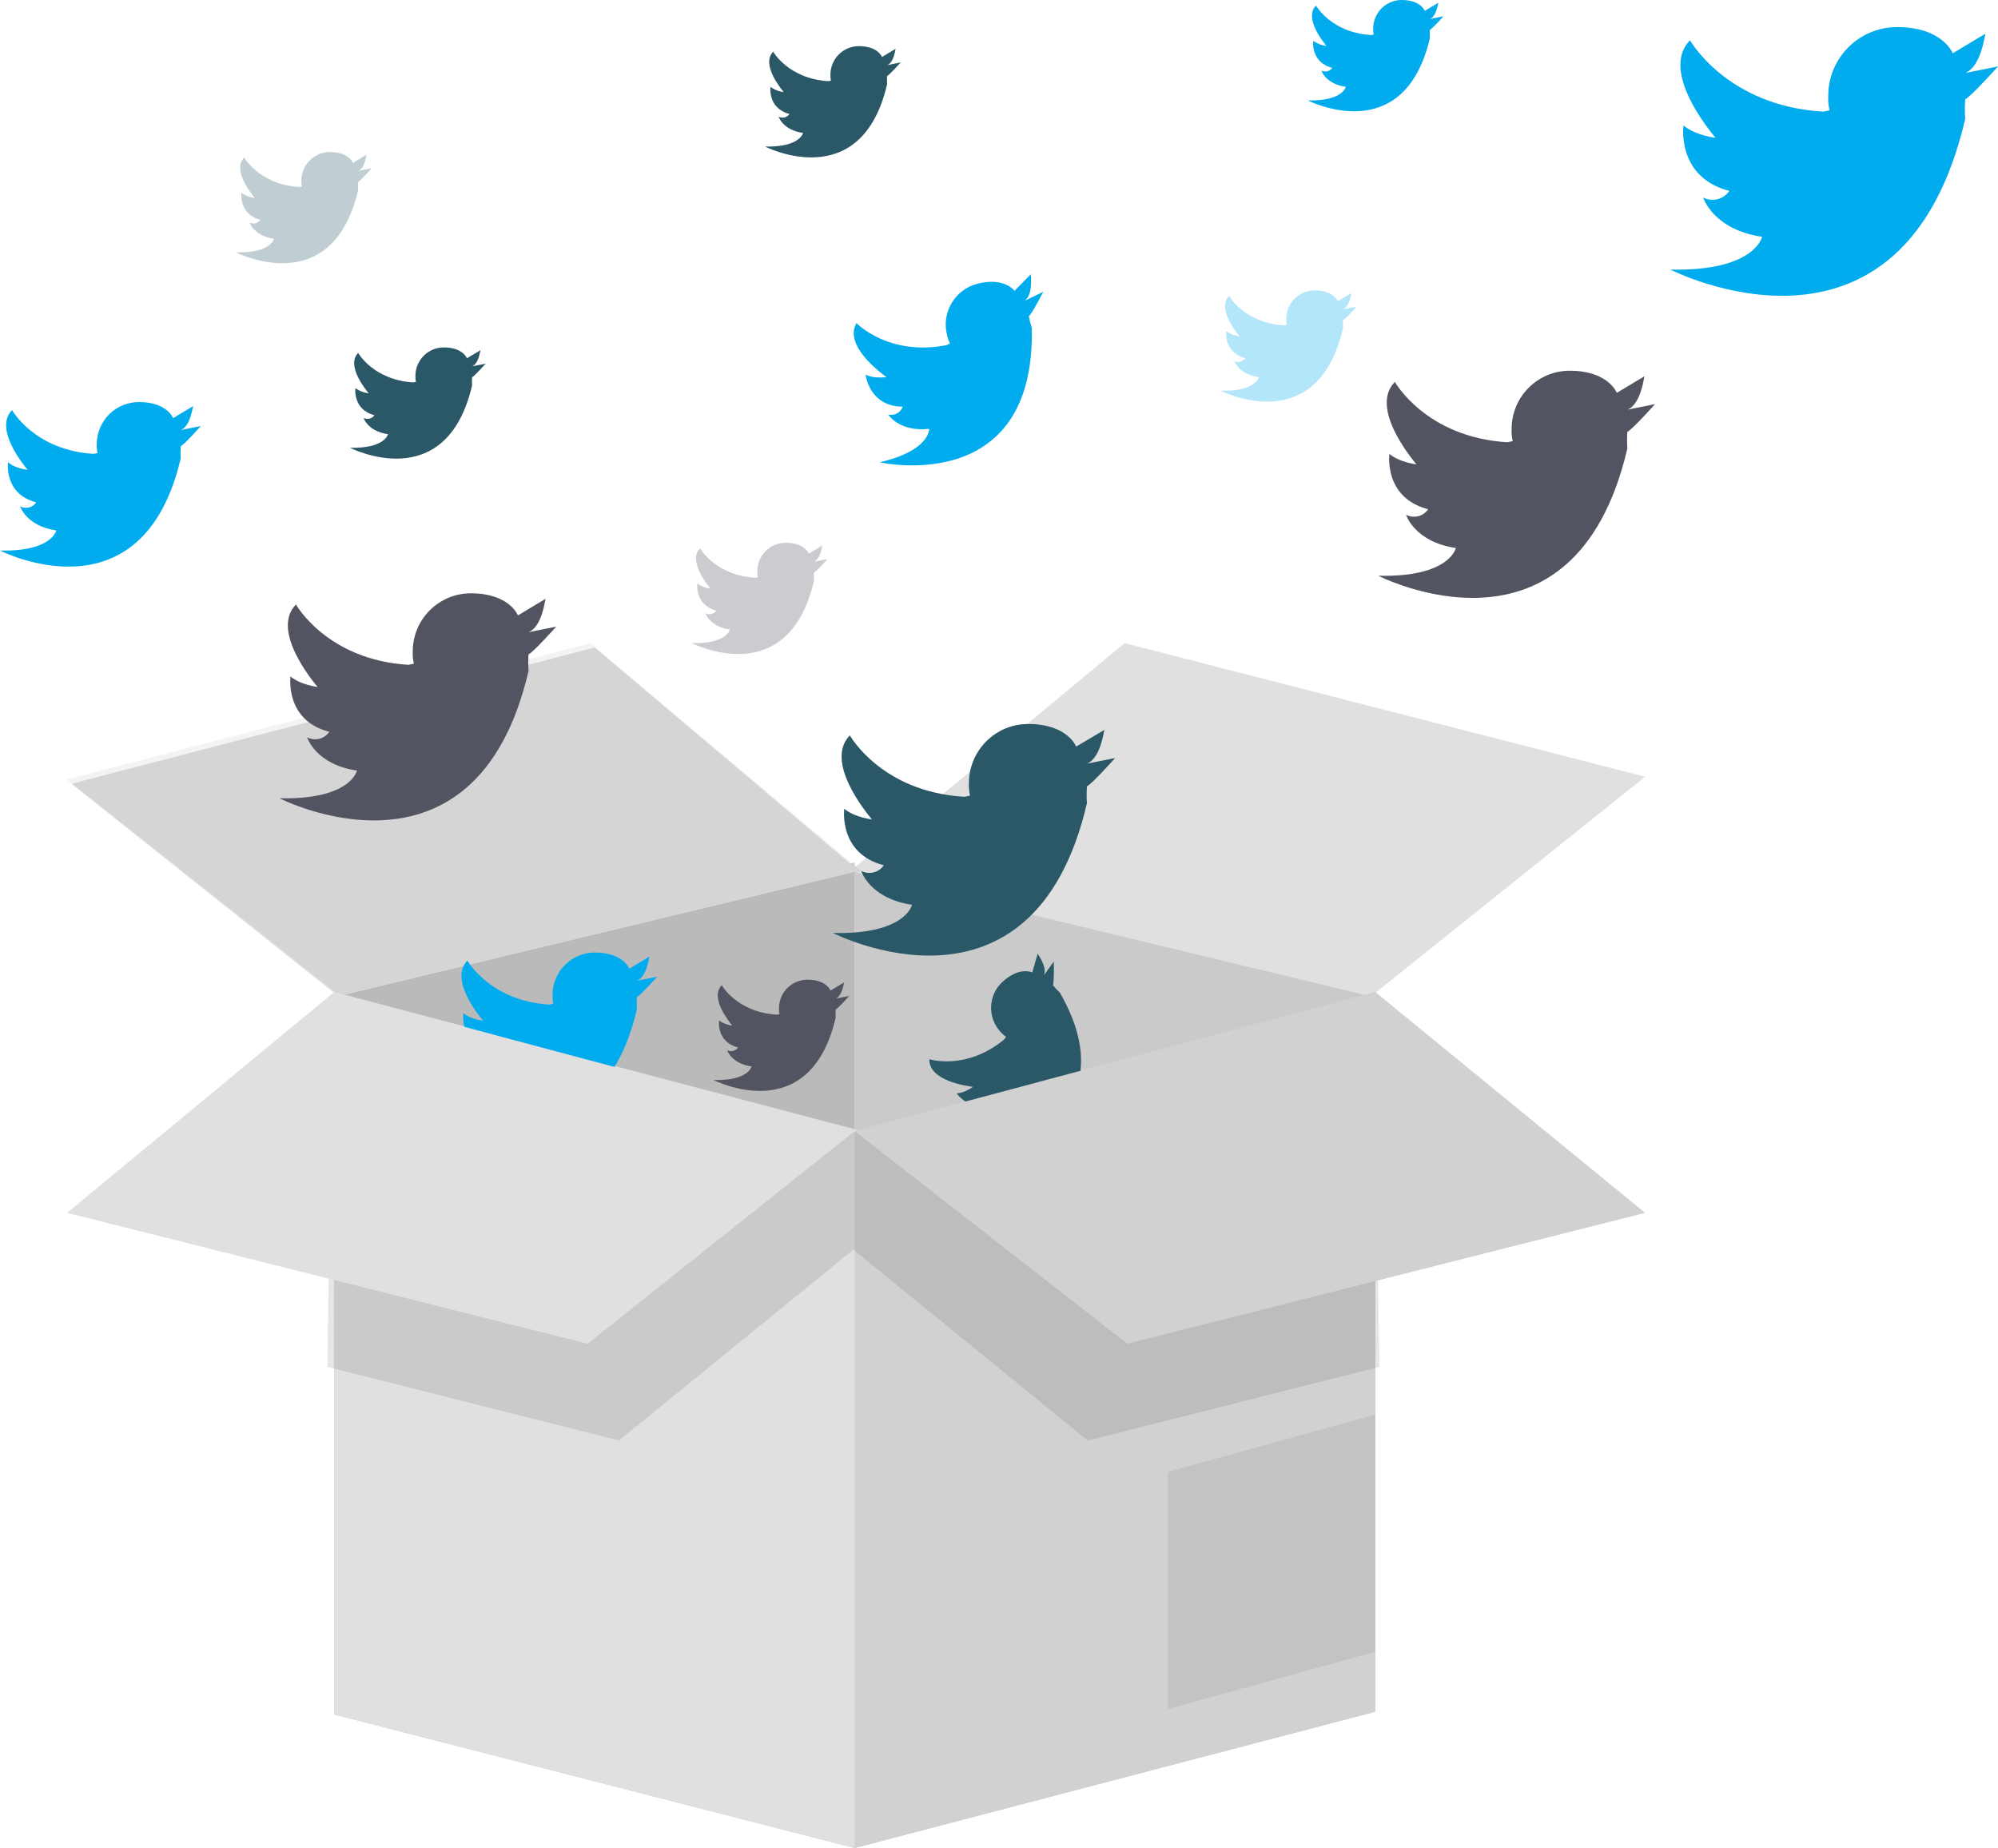
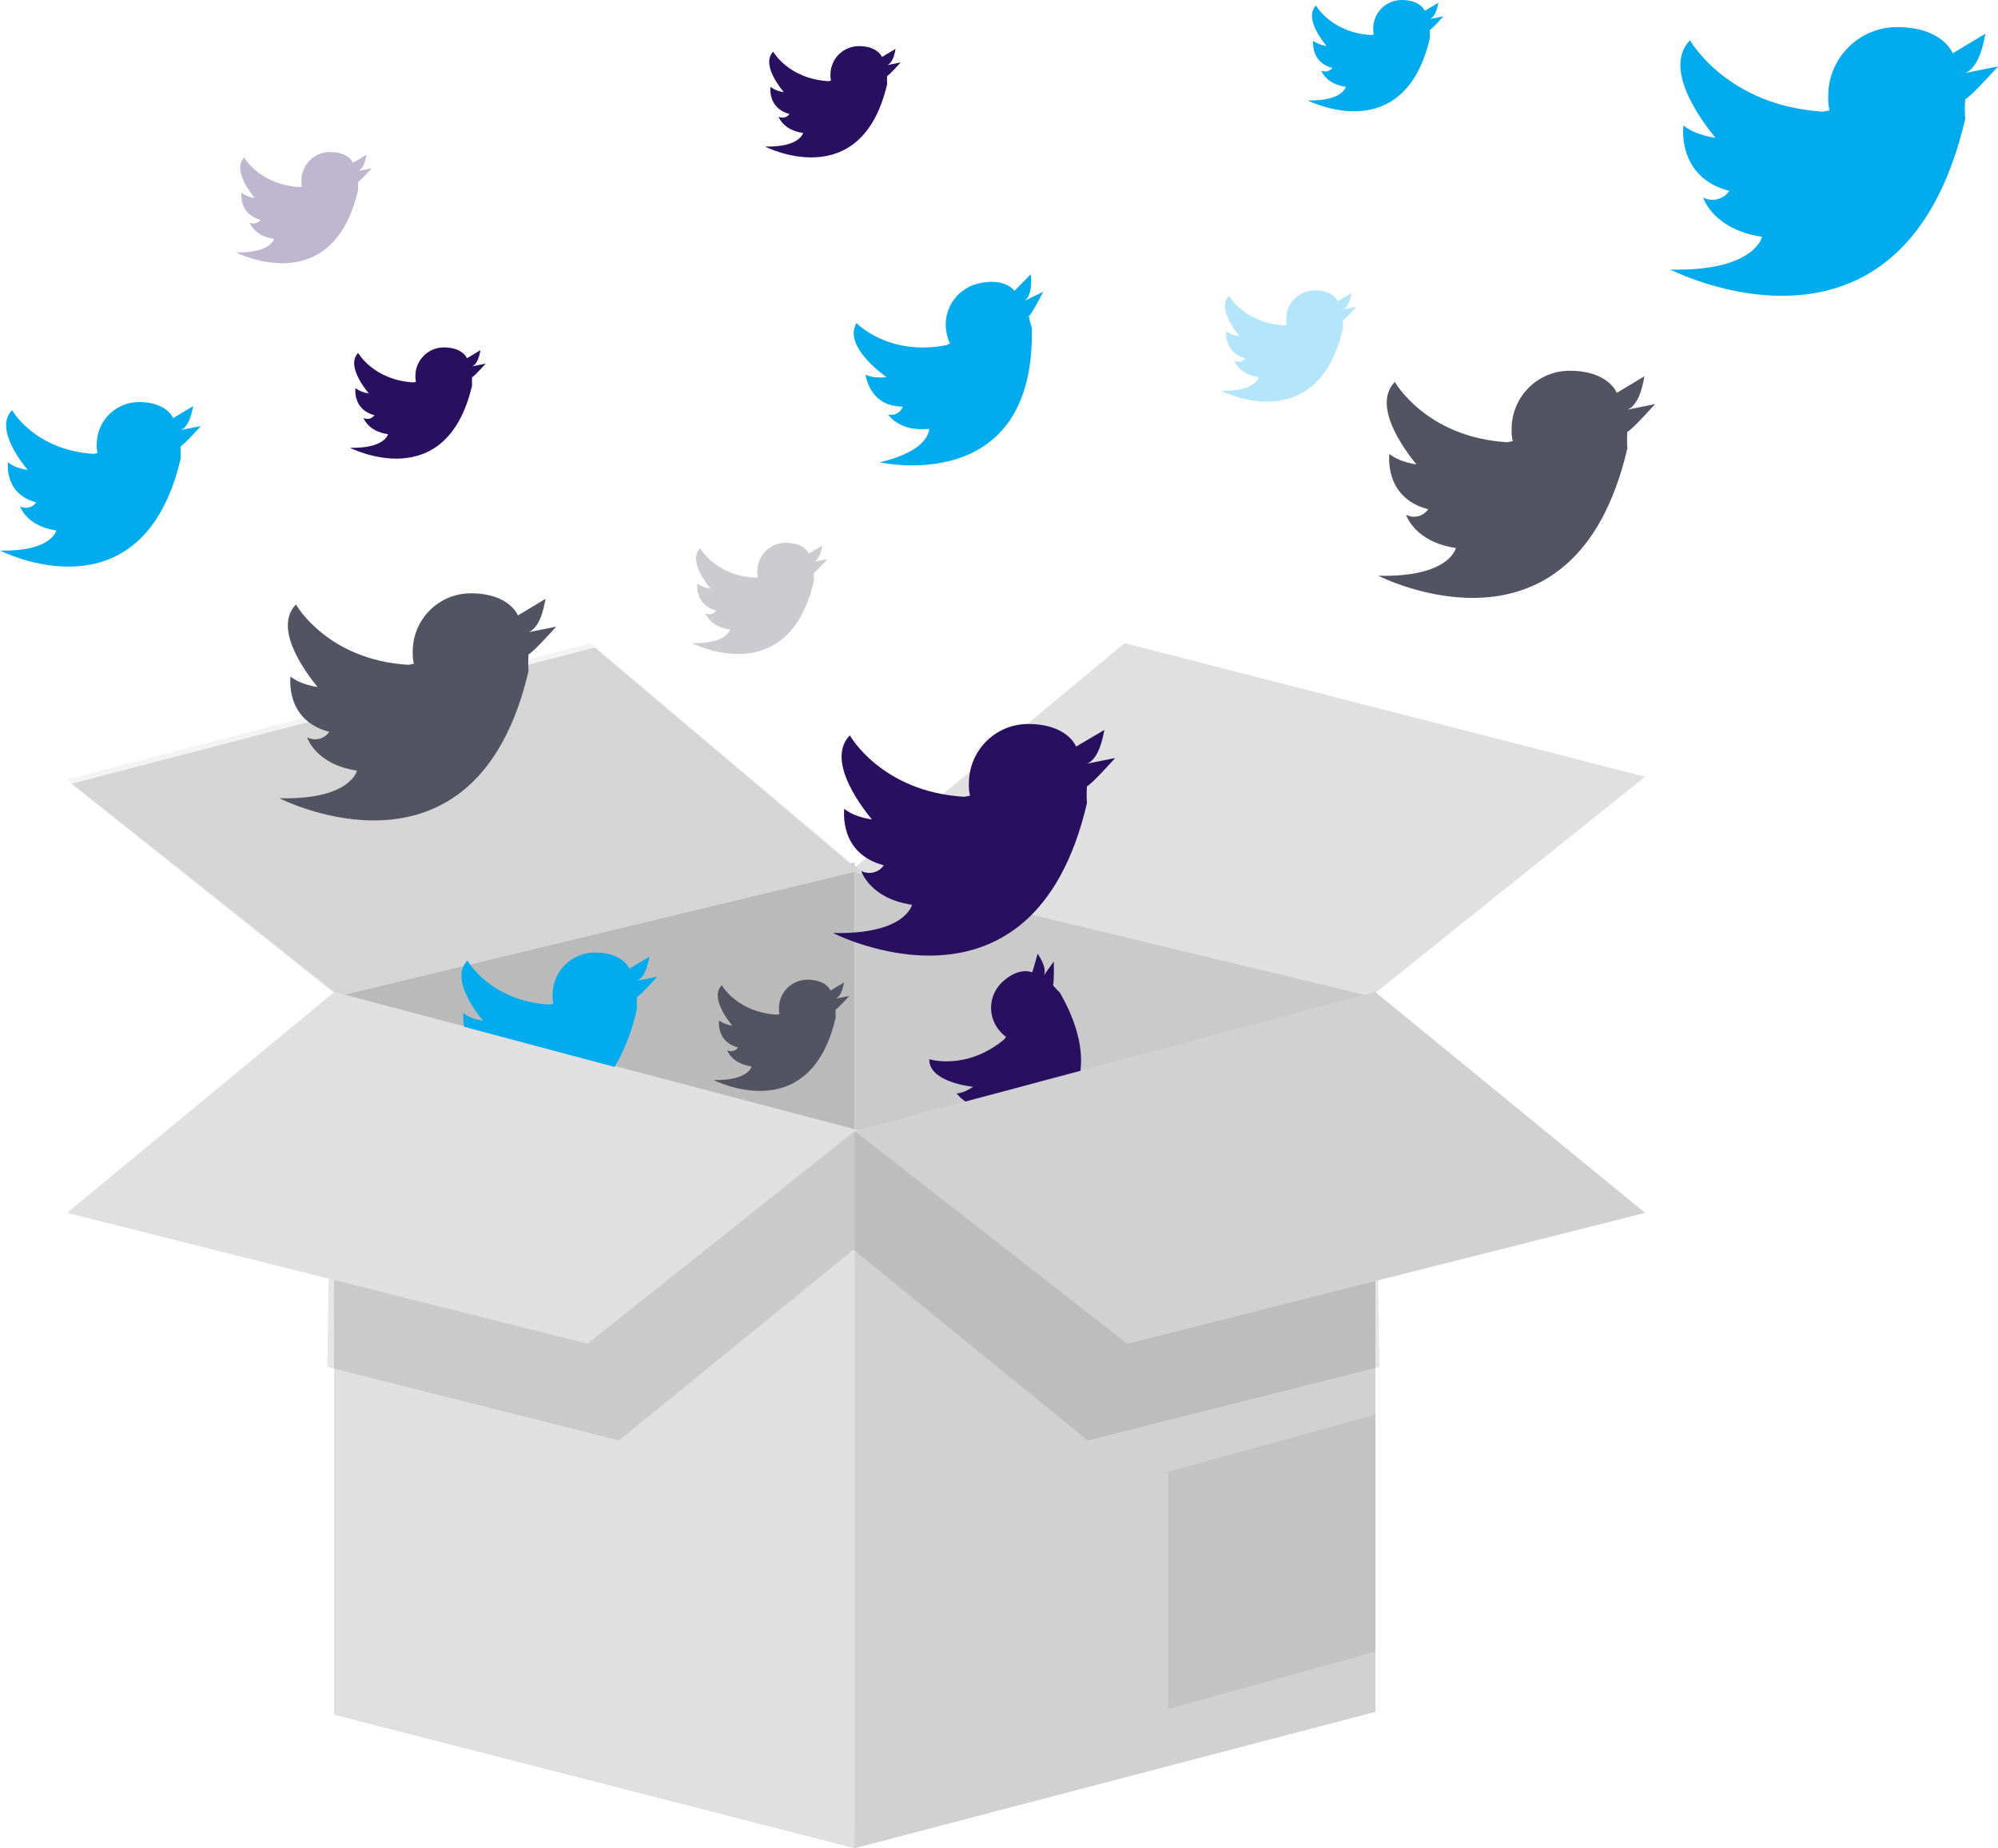
<svg xmlns="http://www.w3.org/2000/svg" data-name="Layer 1" width="813.15" height="752" viewBox="0 0 813.15 752">
  <path fill="#e0e0e0" d="M559.73 403.7l-211.87-51.03V752l211.87-55.46V403.7z" />
  <path opacity=".1" d="M559.73 403.7l-211.87-51.03V752l211.87-55.46V403.7z" />
  <path fill="#e0e0e0" d="M135.99 403.7l211.87-51.03V752l-211.87-54.35V403.7z" />
  <path opacity=".17" d="M135.99 401.93l211.87-51.02V752l-211.87-54.35V401.93z" />
  <path fill="#e0e0e0" d="M346.09 354.44l111.59-92.73 211.86 54.36-111.58 89.39-211.87-51.02z" />
  <path fill="#e0e0e0" d="M29.05 318.94l108.71 86.52 211.86-51.02-107.59-90.96-212.98 55.46z" />
  <path opacity=".05" d="M27.29 317.18l111.35 88.28 211.87-51.02-110.25-92.73-212.97 55.47z" />
  <path fill="#e0e0e0" d="M135.99 403.7v293.95L347.86 752l2.86-291.73-214.73-56.57z" />
  <path fill="#e0e0e0" d="M559.73 696.54L347.86 752V460.27l211.87-56.57v292.84z" />
  <path opacity=".07" d="M559.73 696.54L347.86 752V460.27l211.87-56.57v292.84z" />
  <path opacity=".07" d="M475.42 598.92v96.51l84.31-23.3v-96.5l-84.31 23.29z" />
  <path opacity=".1" d="M133.22 556.22l118.69 29.95 95.4-77.65v-47.7l-211.87-53.24-2.22 148.64zm428.17 0L442.7 586.17l-95.39-77.65v-47.7l211.86-53.24 2.22 148.64z" />
  <path d="M259.23 399.1l8.21-1.64s-6.9 7.72-8.21 8.21a33.05 33.05 0 000 4.93c-15.77 67.69-73.93 37.79-73.93 37.79 21.19.49 23-8.21 23-8.21-12.32-1.81-14.79-9.86-14.79-9.86a5.08 5.08 0 006.57-1.64c-13.31-3.45-11.5-16.43-11.5-16.43 2.3 2 5.91 2.79 8.05 3.12-1.48-1.81-14-16.76-6.41-24.48 0 0 9.2 16.43 33.35 17.91l1.64-.33a12.89 12.89 0 01-.33-3.61 17.25 17.25 0 0117.25-17.25c11.5 0 14 6.57 14 6.57l8.21-4.93c-.18-.01-1 8.21-5.11 9.85z" fill="#00aced" />
  <path fill="#e0e0e0" d="M135.99 403.7l-108.7 89.85 211.86 53.24 108.71-86.52-211.87-56.57z" />
-   <path d="M424.82 396.91l4.06-5.65s.18 8.6-.34 9.65a27.47 27.47 0 002.79 3c28.77 50.08-23.53 64.86-23.53 64.86 13.16-11.71 9.33-18 9.33-18-8.56 5.85-14.56 2.35-14.56 2.35a4.22 4.22 0 003.06-4.72c-10 5.44-16.3-3.47-16.3-3.47 2.52-.1 5.18-1.65 6.66-2.66-1.92-.26-18-2.27-17.77-11.25 0 0 14.9 4.77 30.42-8l.81-1.13a10.71 10.71 0 01-2.25-2 14.33 14.33 0 01.71-20.26c7-6.52 12.21-3.92 12.21-3.92l2.2-7.65c-.09.07 4.06 5.52 2.5 8.85z" fill="#2b5867" />
+   <path d="M424.82 396.91l4.06-5.65s.18 8.6-.34 9.65a27.47 27.47 0 002.79 3c28.77 50.08-23.53 64.86-23.53 64.86 13.16-11.71 9.33-18 9.33-18-8.56 5.85-14.56 2.35-14.56 2.35a4.22 4.22 0 003.06-4.72c-10 5.44-16.3-3.47-16.3-3.47 2.52-.1 5.18-1.65 6.66-2.66-1.92-.26-18-2.27-17.77-11.25 0 0 14.9 4.77 30.42-8l.81-1.13a10.71 10.71 0 01-2.25-2 14.33 14.33 0 01.71-20.26c7-6.52 12.21-3.92 12.21-3.92l2.2-7.65c-.09.07 4.06 5.52 2.5 8.85z" fill="#280f60" />
  <path fill="#e0e0e0" d="M559.73 403.7l109.81 89.85-210.76 53.24-110.92-86.52 211.87-56.57z" />
  <path opacity=".07" d="M559.73 403.7l109.81 89.85-210.76 53.24-110.92-86.52 211.87-56.57z" />
  <path d="M417.09 122.35l7.51-3.61s-4.74 9.15-5.89 9.95a32.88 32.88 0 001.22 4.75c1.53 69.12-61.9 54.68-61.9 54.68 20.54-4.76 20.13-13.6 20.13-13.6-12.32 1.3-16.68-5.84-16.68-5.84a5 5 0 005.93-3.21c-13.68 0-15.14-13-15.14-13 2.7 1.33 6.39 1.23 8.53 1-1.87-1.38-17.6-12.7-12.22-22 0 0 12.93 13.56 36.56 9l1.5-.72a12.82 12.82 0 01-1.21-3.4 17.16 17.16 0 0112.36-20.89c11.08-2.84 15.08 2.88 15.08 2.88l6.7-6.78c-.17.07 1.07 8.19-2.48 10.79zM73.57 175l8.17-1.63s-6.86 7.68-8.17 8.17a32.88 32.88 0 000 4.9C57.88 253.77.03 224.03.03 224.03c21.08.49 22.88-8.17 22.88-8.17-12.26-1.8-14.71-9.81-14.71-9.81a5 5 0 006.54-1.63C1.47 201 3.27 188.12 3.27 188.12c2.29 2 5.88 2.78 8 3.11-1.47-1.8-13.89-16.67-6.37-24.35 0 0 9.15 16.34 33.18 17.81l1.63-.33a12.82 12.82 0 01-.33-3.6 17.16 17.16 0 0117.19-17.15c11.44 0 13.89 6.54 13.89 6.54l8.17-4.9c-.19-.01-1 8.16-5.06 9.75zM799.81 29.71l13.33-2.67s-11.2 12.53-13.33 13.33a53.64 53.64 0 000 8c-25.6 109.85-120 61.32-120 61.32 34.39.8 37.33-13.33 37.33-13.33-20-2.93-24-16-24-16a8.24 8.24 0 0010.66-2.67c-21.6-5.6-18.66-26.66-18.66-26.66 3.73 3.2 9.6 4.53 13.06 5.07-2.4-2.93-22.66-27.2-10.4-39.73 0 0 14.93 26.66 54.12 29.06l2.67-.53a20.92 20.92 0 01-.53-5.87 28 28 0 0128-28c18.66 0 22.66 10.66 22.66 10.66l13.33-8c-.24.02-1.57 13.31-8.24 16.02zM581.95 7.73l5.52-1.1s-4.64 5.19-5.52 5.52a22.21 22.21 0 000 3.31c-10.6 45.5-49.69 25.4-49.69 25.4 14.25.33 15.46-5.52 15.46-5.52-8.28-1.21-9.94-6.63-9.94-6.63a3.41 3.41 0 004.42-1.1c-8.94-2.32-7.73-11-7.73-11a11.48 11.48 0 005.41 2.1c-1-1.21-9.39-11.26-4.31-16.45 0 0 6.18 11 22.42 12l1.1-.22a8.66 8.66 0 01-.22-2.43A11.59 11.59 0 01570.47 0c7.73 0 9.39 4.42 9.39 4.42l5.52-3.31c-.12-.01-.67 5.52-3.43 6.62z" fill="#00aced" />
  <path d="M331.28 228.58l5.52-1.1s-4.64 5.19-5.52 5.52a22.21 22.21 0 000 3.31c-10.6 45.5-49.69 25.4-49.69 25.4 14.25.33 15.46-5.52 15.46-5.52-8.28-1.21-9.94-6.63-9.94-6.63a3.41 3.41 0 004.42-1.1c-8.94-2.32-7.73-11-7.73-11a11.48 11.48 0 005.41 2.1c-1-1.21-9.39-11.26-4.31-16.45 0 0 6.18 11 22.42 12l1.1-.22a8.66 8.66 0 01-.22-2.43 11.59 11.59 0 0111.59-11.59c7.73 0 9.39 4.42 9.39 4.42l5.52-3.31c-.13.02-.66 5.5-3.42 6.6z" fill="#535461" opacity=".3" />
  <path d="M546.57 125.89l5.52-1.1s-4.59 5.21-5.52 5.51a22.21 22.21 0 000 3.31c-10.6 45.5-49.69 25.4-49.69 25.4 14.25.33 15.46-5.52 15.46-5.52-8.28-1.21-9.94-6.63-9.94-6.63a3.41 3.41 0 004.42-1.1c-8.94-2.32-7.73-11-7.73-11a11.48 11.48 0 005.41 2.1c-1-1.21-9.39-11.26-4.31-16.45 0 0 6.18 11 22.42 12l1.1-.22a8.66 8.66 0 01-.22-2.43 11.59 11.59 0 0111.59-11.59c7.73 0 9.39 4.42 9.39 4.42l5.52-3.31c-.06-.02-.62 5.5-3.42 6.61z" fill="#00aced" opacity=".3" />
-   <path d="M442.37 310.76l11.48-2.3s-9.65 10.8-11.48 11.48a46.21 46.21 0 000 6.89c-22.05 94.63-103.36 52.83-103.36 52.83 29.63.69 32.16-11.48 32.16-11.48-17.23-2.53-20.67-13.78-20.67-13.78a7.1 7.1 0 009.19-2.3c-18.6-4.82-16.08-23-16.08-23 3.22 2.76 8.27 3.9 11.25 4.36-2.07-2.53-19.52-23.43-9-34.22 0 0 12.86 23 46.63 25l2.3-.46a18 18 0 01-.46-5.05 24.11 24.11 0 0124.12-24.12c16.08 0 19.52 9.19 19.52 9.19l11.52-6.8c-.23 0-1.38 11.47-7.12 13.76zM361.09 26.5l5.48-1.1s-4.64 5.19-5.52 5.52a22.21 22.21 0 000 3.31c-10.6 45.5-49.69 25.4-49.69 25.4 14.25.33 15.46-5.52 15.46-5.52-8.28-1.21-9.94-6.63-9.94-6.63a3.41 3.41 0 004.42-1.1c-8.94-2.32-7.73-11-7.73-11a11.48 11.48 0 005.41 2.1c-1-1.21-9.39-11.26-4.31-16.45 0 0 6.18 11 22.42 12l1.1-.22a8.66 8.66 0 01-.22-2.43 11.59 11.59 0 0111.6-11.61c7.73 0 9.39 4.42 9.39 4.42l5.52-3.31c-.07 0-.62 5.52-3.39 6.62zM192.14 149.08l5.52-1.1s-4.64 5.19-5.52 5.52a22.21 22.21 0 000 3.31c-10.6 45.5-49.69 25.4-49.69 25.4 14.25.33 15.46-5.52 15.46-5.52-8.28-1.21-9.94-6.63-9.94-6.63a3.41 3.41 0 004.42-1.1c-8.94-2.32-7.73-11-7.73-11a11.48 11.48 0 005.41 2.1c-1-1.21-9.39-11.26-4.31-16.45 0 0 6.18 11 22.42 12l1.1-.22a8.66 8.66 0 01-.22-2.43 11.59 11.59 0 0111.59-11.59c7.73 0 9.39 4.42 9.39 4.42l5.52-3.31c-.11-.03-.66 5.52-3.42 6.6z" fill="#2b5867" />
-   <path d="M145.76 69.57l5.52-1.1s-4.64 5.19-5.52 5.52a22.21 22.21 0 000 3.31c-10.6 45.5-49.69 25.4-49.69 25.4 14.25.33 15.46-5.52 15.46-5.52-8.28-1.21-9.94-6.63-9.94-6.63a3.41 3.41 0 004.42-1.1c-8.94-2.32-7.73-11-7.73-11a11.48 11.48 0 005.41 2.1c-1-1.21-9.39-11.26-4.31-16.45 0 0 6.18 11 22.42 12l1.1-.22a8.66 8.66 0 01-.22-2.43 11.59 11.59 0 0111.59-11.59c7.73 0 9.39 4.42 9.39 4.42l5.52-3.31c-.11-.03-.61 5.5-3.42 6.6z" fill="#2b5867" opacity=".3" />
+   <path d="M442.37 310.76l11.48-2.3s-9.65 10.8-11.48 11.48a46.21 46.21 0 000 6.89c-22.05 94.63-103.36 52.83-103.36 52.83 29.63.69 32.16-11.48 32.16-11.48-17.23-2.53-20.67-13.78-20.67-13.78a7.1 7.1 0 009.19-2.3c-18.6-4.82-16.08-23-16.08-23 3.22 2.76 8.27 3.9 11.25 4.36-2.07-2.53-19.52-23.43-9-34.22 0 0 12.86 23 46.63 25l2.3-.46a18 18 0 01-.46-5.05 24.11 24.11 0 0124.12-24.12c16.08 0 19.52 9.19 19.52 9.19l11.52-6.8c-.23 0-1.38 11.47-7.12 13.76zM361.09 26.5l5.48-1.1s-4.64 5.19-5.52 5.52a22.21 22.21 0 000 3.31c-10.6 45.5-49.69 25.4-49.69 25.4 14.25.33 15.46-5.52 15.46-5.52-8.28-1.21-9.94-6.63-9.94-6.63a3.41 3.41 0 004.42-1.1c-8.94-2.32-7.73-11-7.73-11a11.48 11.48 0 005.41 2.1c-1-1.21-9.39-11.26-4.31-16.45 0 0 6.18 11 22.42 12l1.1-.22a8.66 8.66 0 01-.22-2.43 11.59 11.59 0 0111.6-11.61c7.73 0 9.39 4.42 9.39 4.42l5.52-3.31c-.07 0-.62 5.52-3.39 6.62zM192.14 149.08l5.52-1.1s-4.64 5.19-5.52 5.52a22.21 22.21 0 000 3.31c-10.6 45.5-49.69 25.4-49.69 25.4 14.25.33 15.46-5.52 15.46-5.52-8.28-1.21-9.94-6.63-9.94-6.63a3.41 3.41 0 004.42-1.1c-8.94-2.32-7.73-11-7.73-11a11.48 11.48 0 005.41 2.1c-1-1.21-9.39-11.26-4.31-16.45 0 0 6.18 11 22.42 12l1.1-.22a8.66 8.66 0 01-.22-2.43 11.59 11.59 0 0111.59-11.59c7.73 0 9.39 4.42 9.39 4.42l5.52-3.31c-.11-.03-.66 5.52-3.42 6.6z" fill="#280f60" />
+   <path d="M145.76 69.57l5.52-1.1s-4.64 5.19-5.52 5.52a22.21 22.21 0 000 3.31c-10.6 45.5-49.69 25.4-49.69 25.4 14.25.33 15.46-5.52 15.46-5.52-8.28-1.21-9.94-6.63-9.94-6.63a3.41 3.41 0 004.42-1.1c-8.94-2.32-7.73-11-7.73-11a11.48 11.48 0 005.41 2.1c-1-1.21-9.39-11.26-4.31-16.45 0 0 6.18 11 22.42 12l1.1-.22a8.66 8.66 0 01-.22-2.43 11.59 11.59 0 0111.59-11.59c7.73 0 9.39 4.42 9.39 4.42l5.52-3.31c-.11-.03-.61 5.5-3.42 6.6z" fill="#280f60" opacity=".3" />
  <path d="M340.11 406.37l5.52-1.1s-4.64 5.19-5.52 5.52a22.21 22.21 0 000 3.31c-10.6 45.5-49.69 25.4-49.69 25.4 14.25.33 15.46-5.52 15.46-5.52-8.28-1.21-9.94-6.63-9.94-6.63a3.41 3.41 0 004.42-1.1c-8.94-2.32-7.73-11-7.73-11a11.48 11.48 0 005.41 2.1c-1-1.21-9.39-11.26-4.31-16.45 0 0 6.18 11 22.42 12l1.1-.22a8.66 8.66 0 01-.22-2.43 11.59 11.59 0 0111.59-11.59c7.73 0 9.39 4.42 9.39 4.42l5.52-3.31c-.1-.02-.66 5.5-3.42 6.6zM662.34 166.7l11.23-2.25s-9.46 10.59-11.26 11.26a45.32 45.32 0 000 6.76c-21.63 92.81-101.37 51.81-101.37 51.81 29.09.72 31.57-11.28 31.57-11.28-16.9-2.48-20.27-13.52-20.27-13.52a7 7 0 009-2.25c-18.25-4.73-15.77-22.53-15.77-22.53 3.15 2.7 8.11 3.83 11 4.28-2-2.48-19.15-23-8.79-33.57 0 0 12.62 22.53 45.73 24.55l2.25-.45a17.67 17.67 0 01-.45-5 23.65 23.65 0 0123.65-23.65c15.77 0 19.15 9 19.15 9l11.26-6.76c-.17.08-1.3 11.35-6.93 13.6zm-447.23 90.55l11.26-2.25s-9.46 10.59-11.26 11.26a45.32 45.32 0 000 6.76c-21.63 92.81-101.37 51.81-101.37 51.81 29.06.68 31.54-11.26 31.54-11.26-16.9-2.48-20.27-13.52-20.27-13.52a7 7 0 009-2.25c-18.25-4.73-15.77-22.53-15.77-22.53 3.15 2.7 8.11 3.83 11 4.28-2-2.48-19.15-23-8.79-33.57 0 0 12.62 22.53 45.73 24.55l2.25-.45a17.67 17.67 0 01-.45-5 23.65 23.65 0 0123.65-23.65c15.77 0 19.15 9 19.15 9l11.26-6.76c-.17.06-1.3 11.33-6.93 13.58z" fill="#535461" />
</svg>
